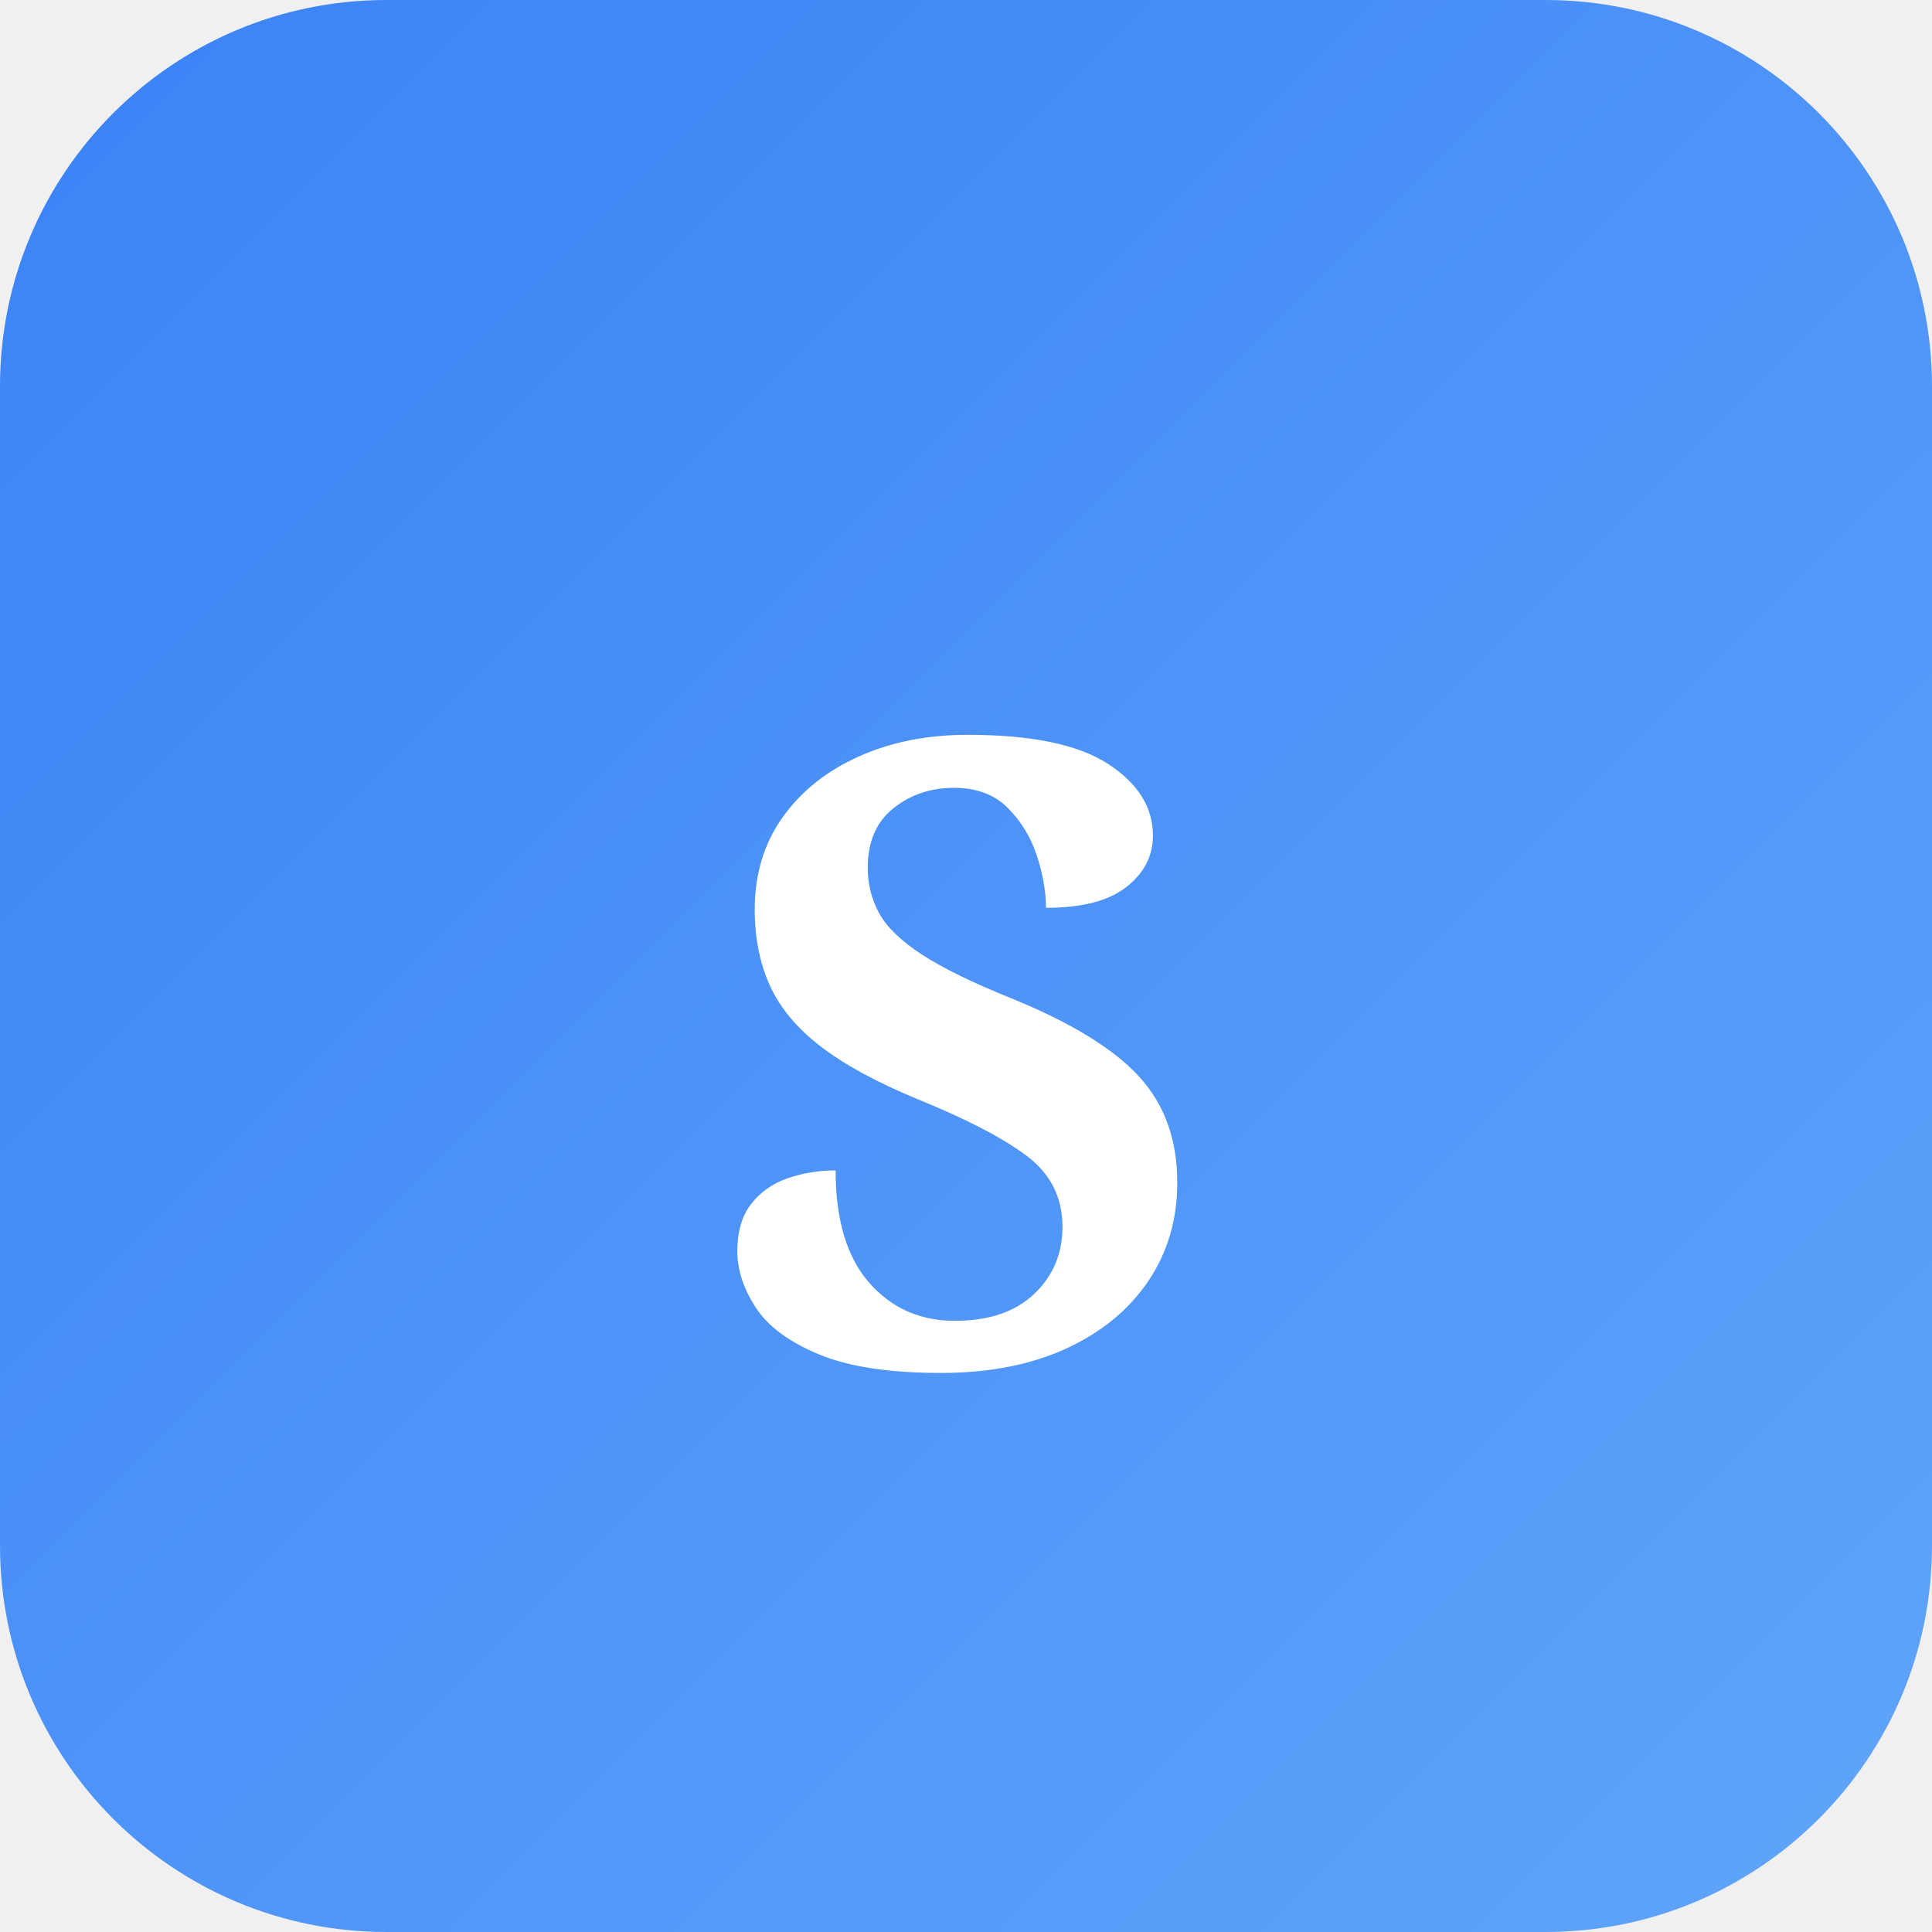
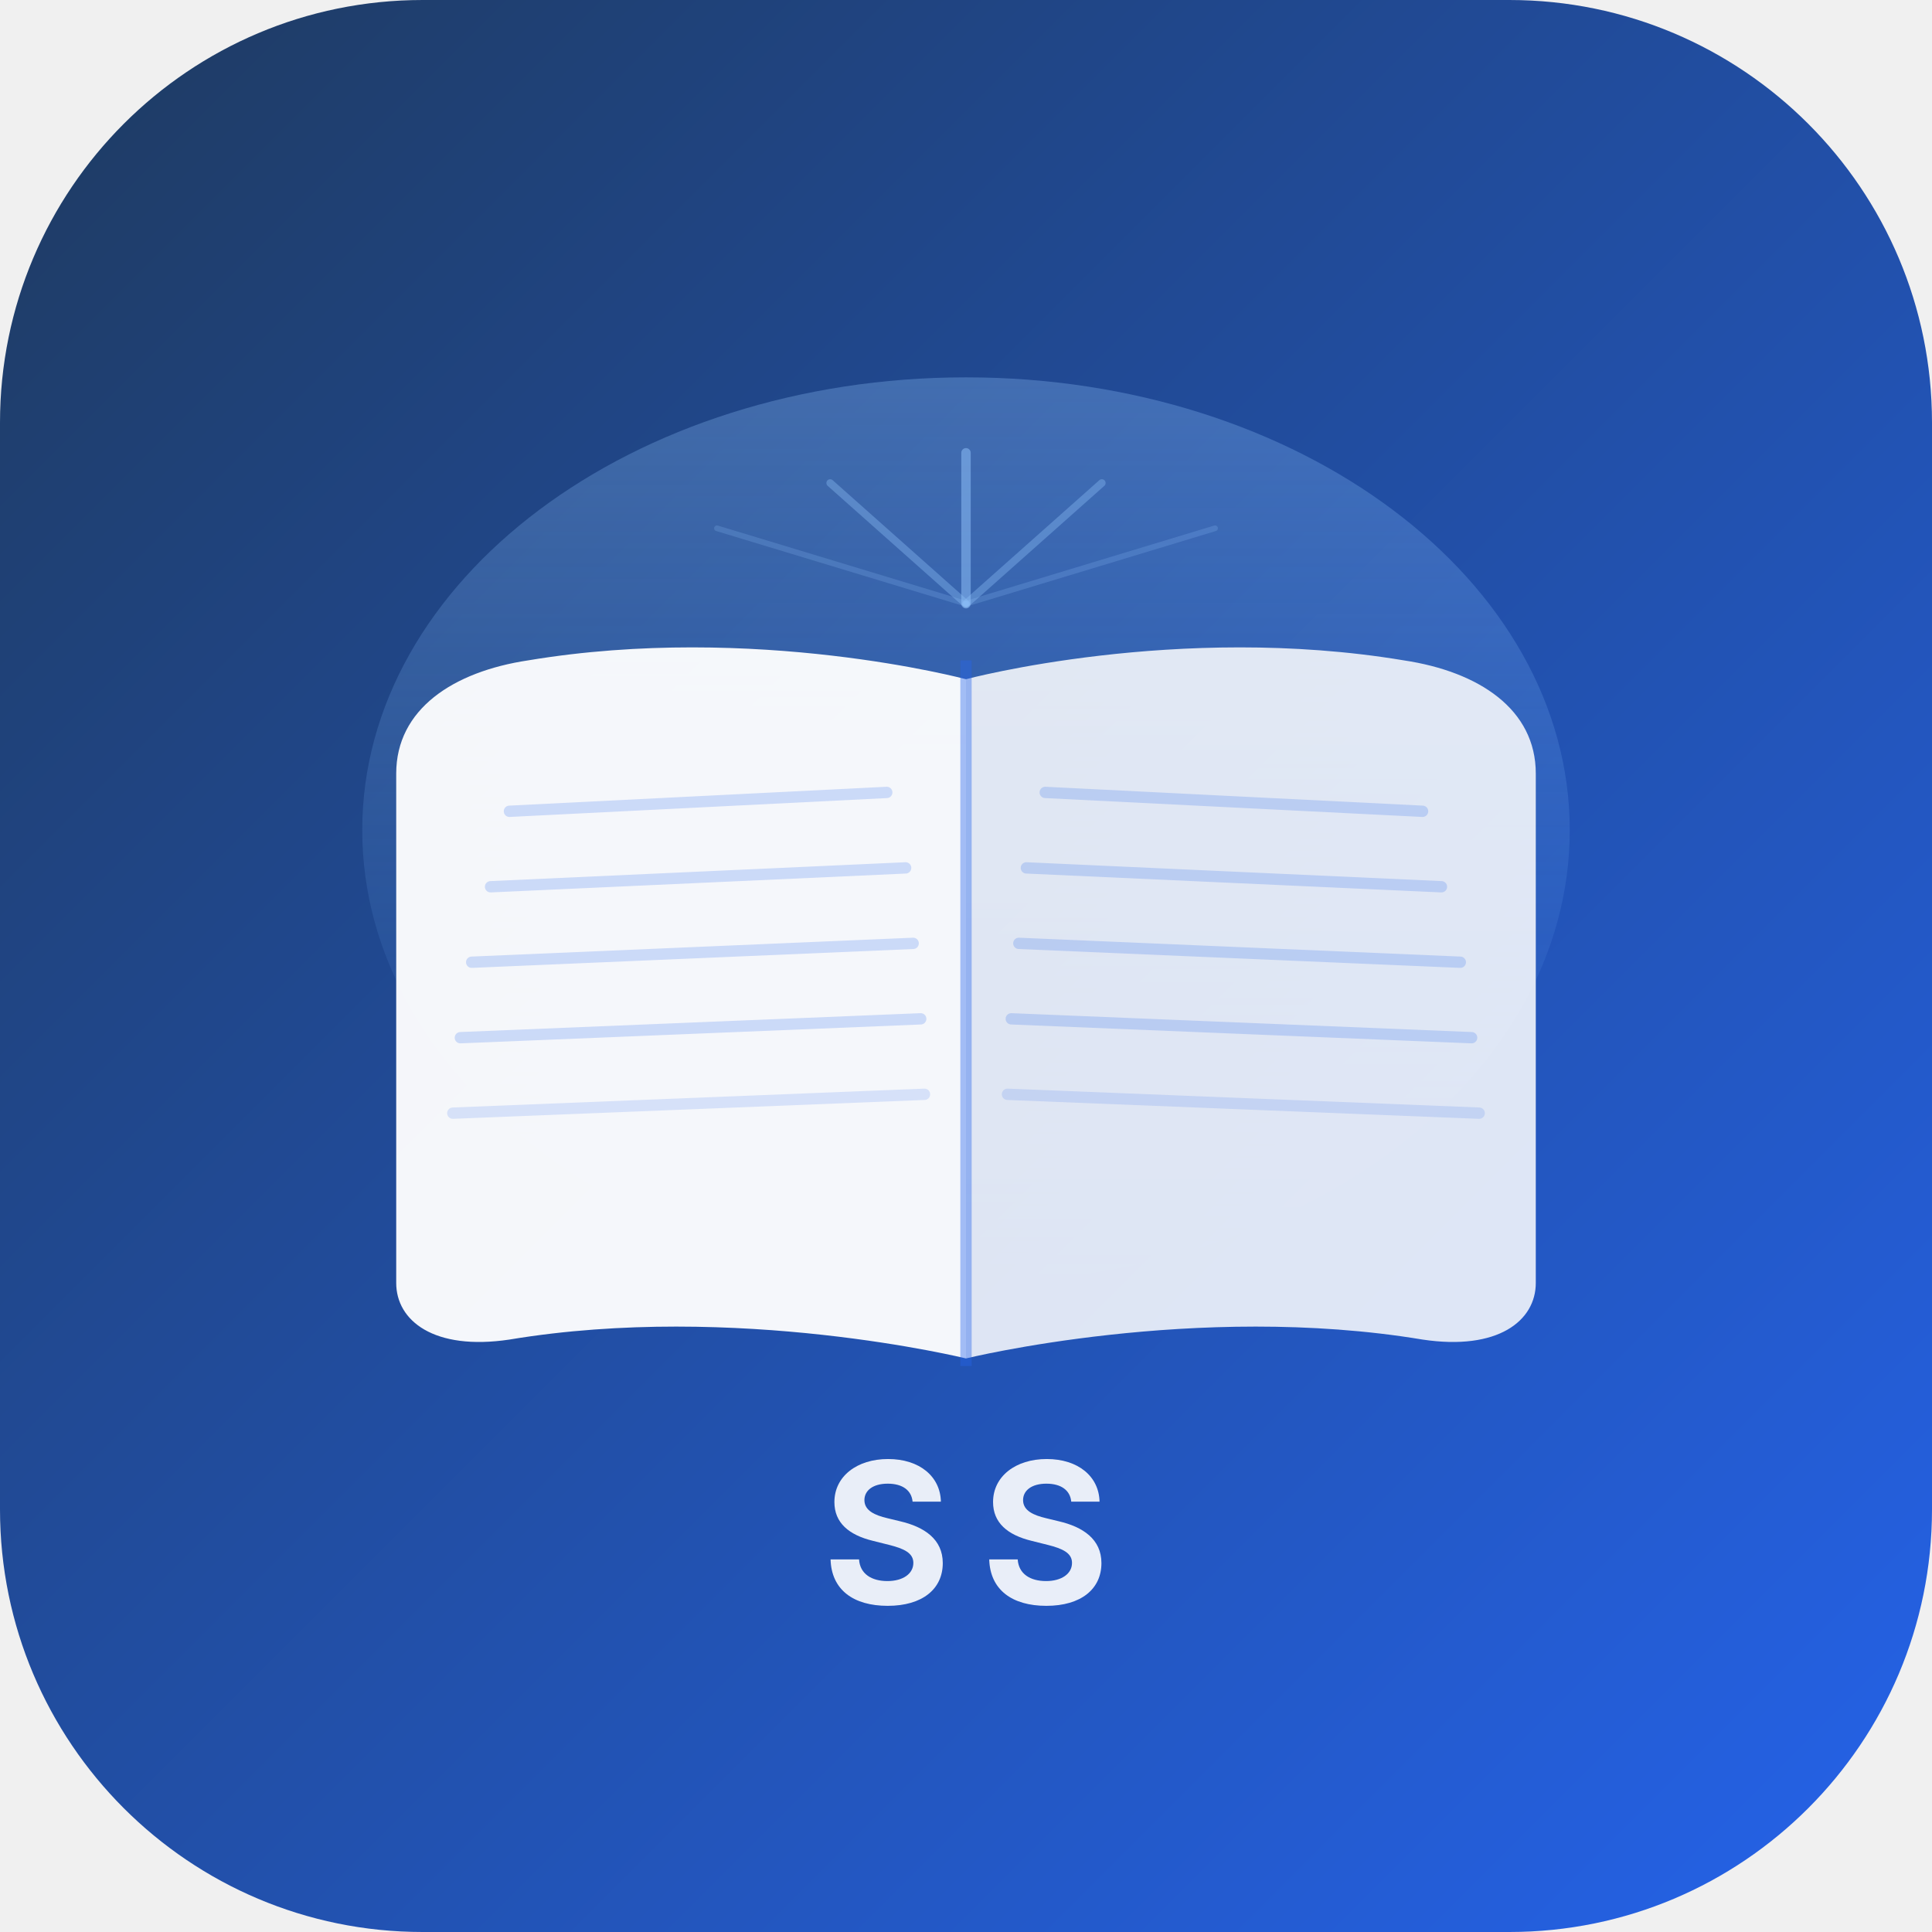
<svg xmlns="http://www.w3.org/2000/svg" width="512" height="512" viewBox="0 0 512 512">
  <defs>
    <linearGradient id="bg" x1="0%" y1="0%" x2="100%" y2="100%">
-       <stop offset="0%" style="stop-color:#3b82f6" />
-       <stop offset="100%" style="stop-color:#60a5fa" />
+       <stop offset="0%" style="stop-color:#1e3a5f" />
+       <stop offset="100%" style="stop-color:#2563eb" />
+     </linearGradient>
+     <linearGradient id="glow" x1="50%" y1="0%" x2="50%" y2="100%">
+       <stop offset="0%" style="stop-color:#93c5fd;stop-opacity:0.3" />
+       <stop offset="100%" style="stop-color:#60a5fa;stop-opacity:0" />
    </linearGradient>
  </defs>
-   <rect width="512" height="512" rx="102.4" fill="url(#bg)" />
-   <text x="50%" y="55%" dominant-baseline="middle" text-anchor="middle" fill="white" font-family="Georgia, serif" font-size="230.4" font-weight="bold">S</text>
+   <rect width="512" height="512" rx="112" fill="url(#bg)" />
+   <ellipse cx="256" cy="220" rx="160" ry="120" fill="url(#glow)" />
+   <path d="M256 180 C256 180 200 165 140 175 C120 178 105 188 105 205 L105 340 C105 350 115 358 135 355 C195 345 256 360 256 360 Z" fill="white" opacity="0.95" />
+   <path d="M256 180 C256 180 312 165 372 175 C392 178 407 188 407 205 L407 340 C407 350 397 358 377 355 C317 345 256 360 256 360 Z" fill="white" opacity="0.85" />
+   <line x1="256" y1="175" x2="256" y2="362" stroke="#2563eb" stroke-width="3" opacity="0.4" />
+   <line x1="135" y1="215" x2="235" y2="210" stroke="#2563eb" stroke-width="3" opacity="0.2" stroke-linecap="round" />
+   <line x1="130" y1="235" x2="240" y2="230" stroke="#2563eb" stroke-width="3" opacity="0.2" stroke-linecap="round" />
+   <line x1="125" y1="255" x2="242" y2="250" stroke="#2563eb" stroke-width="3" opacity="0.2" stroke-linecap="round" />
+   <line x1="122" y1="275" x2="244" y2="270" stroke="#2563eb" stroke-width="3" opacity="0.2" stroke-linecap="round" />
+   <line x1="120" y1="295" x2="245" y2="290" stroke="#2563eb" stroke-width="3" opacity="0.15" stroke-linecap="round" />
+   <line x1="277" y1="210" x2="377" y2="215" stroke="#2563eb" stroke-width="3" opacity="0.2" stroke-linecap="round" />
+   <line x1="272" y1="230" x2="382" y2="235" stroke="#2563eb" stroke-width="3" opacity="0.2" stroke-linecap="round" />
+   <line x1="270" y1="250" x2="387" y2="255" stroke="#2563eb" stroke-width="3" opacity="0.2" stroke-linecap="round" />
+   <line x1="268" y1="270" x2="390" y2="275" stroke="#2563eb" stroke-width="3" opacity="0.2" stroke-linecap="round" />
+   <line x1="267" y1="290" x2="392" y2="295" stroke="#2563eb" stroke-width="3" opacity="0.15" stroke-linecap="round" />
+   <line x1="256" y1="160" x2="256" y2="120" stroke="#93c5fd" stroke-width="2.5" opacity="0.5" stroke-linecap="round" />
+   <line x1="256" y1="160" x2="220" y2="128" stroke="#93c5fd" stroke-width="2" opacity="0.35" stroke-linecap="round" />
+   <line x1="256" y1="160" x2="292" y2="128" stroke="#93c5fd" stroke-width="2" opacity="0.35" stroke-linecap="round" />
+   <line x1="256" y1="160" x2="190" y2="140" stroke="#93c5fd" stroke-width="1.5" opacity="0.2" stroke-linecap="round" />
+   <line x1="256" y1="160" x2="322" y2="140" stroke="#93c5fd" stroke-width="1.5" opacity="0.2" stroke-linecap="round" />
+   <text x="256" y="425" text-anchor="middle" fill="white" font-family="system-ui, -apple-system, sans-serif" font-size="52" font-weight="700" letter-spacing="8" opacity="0.9">SS</text>
</svg>
